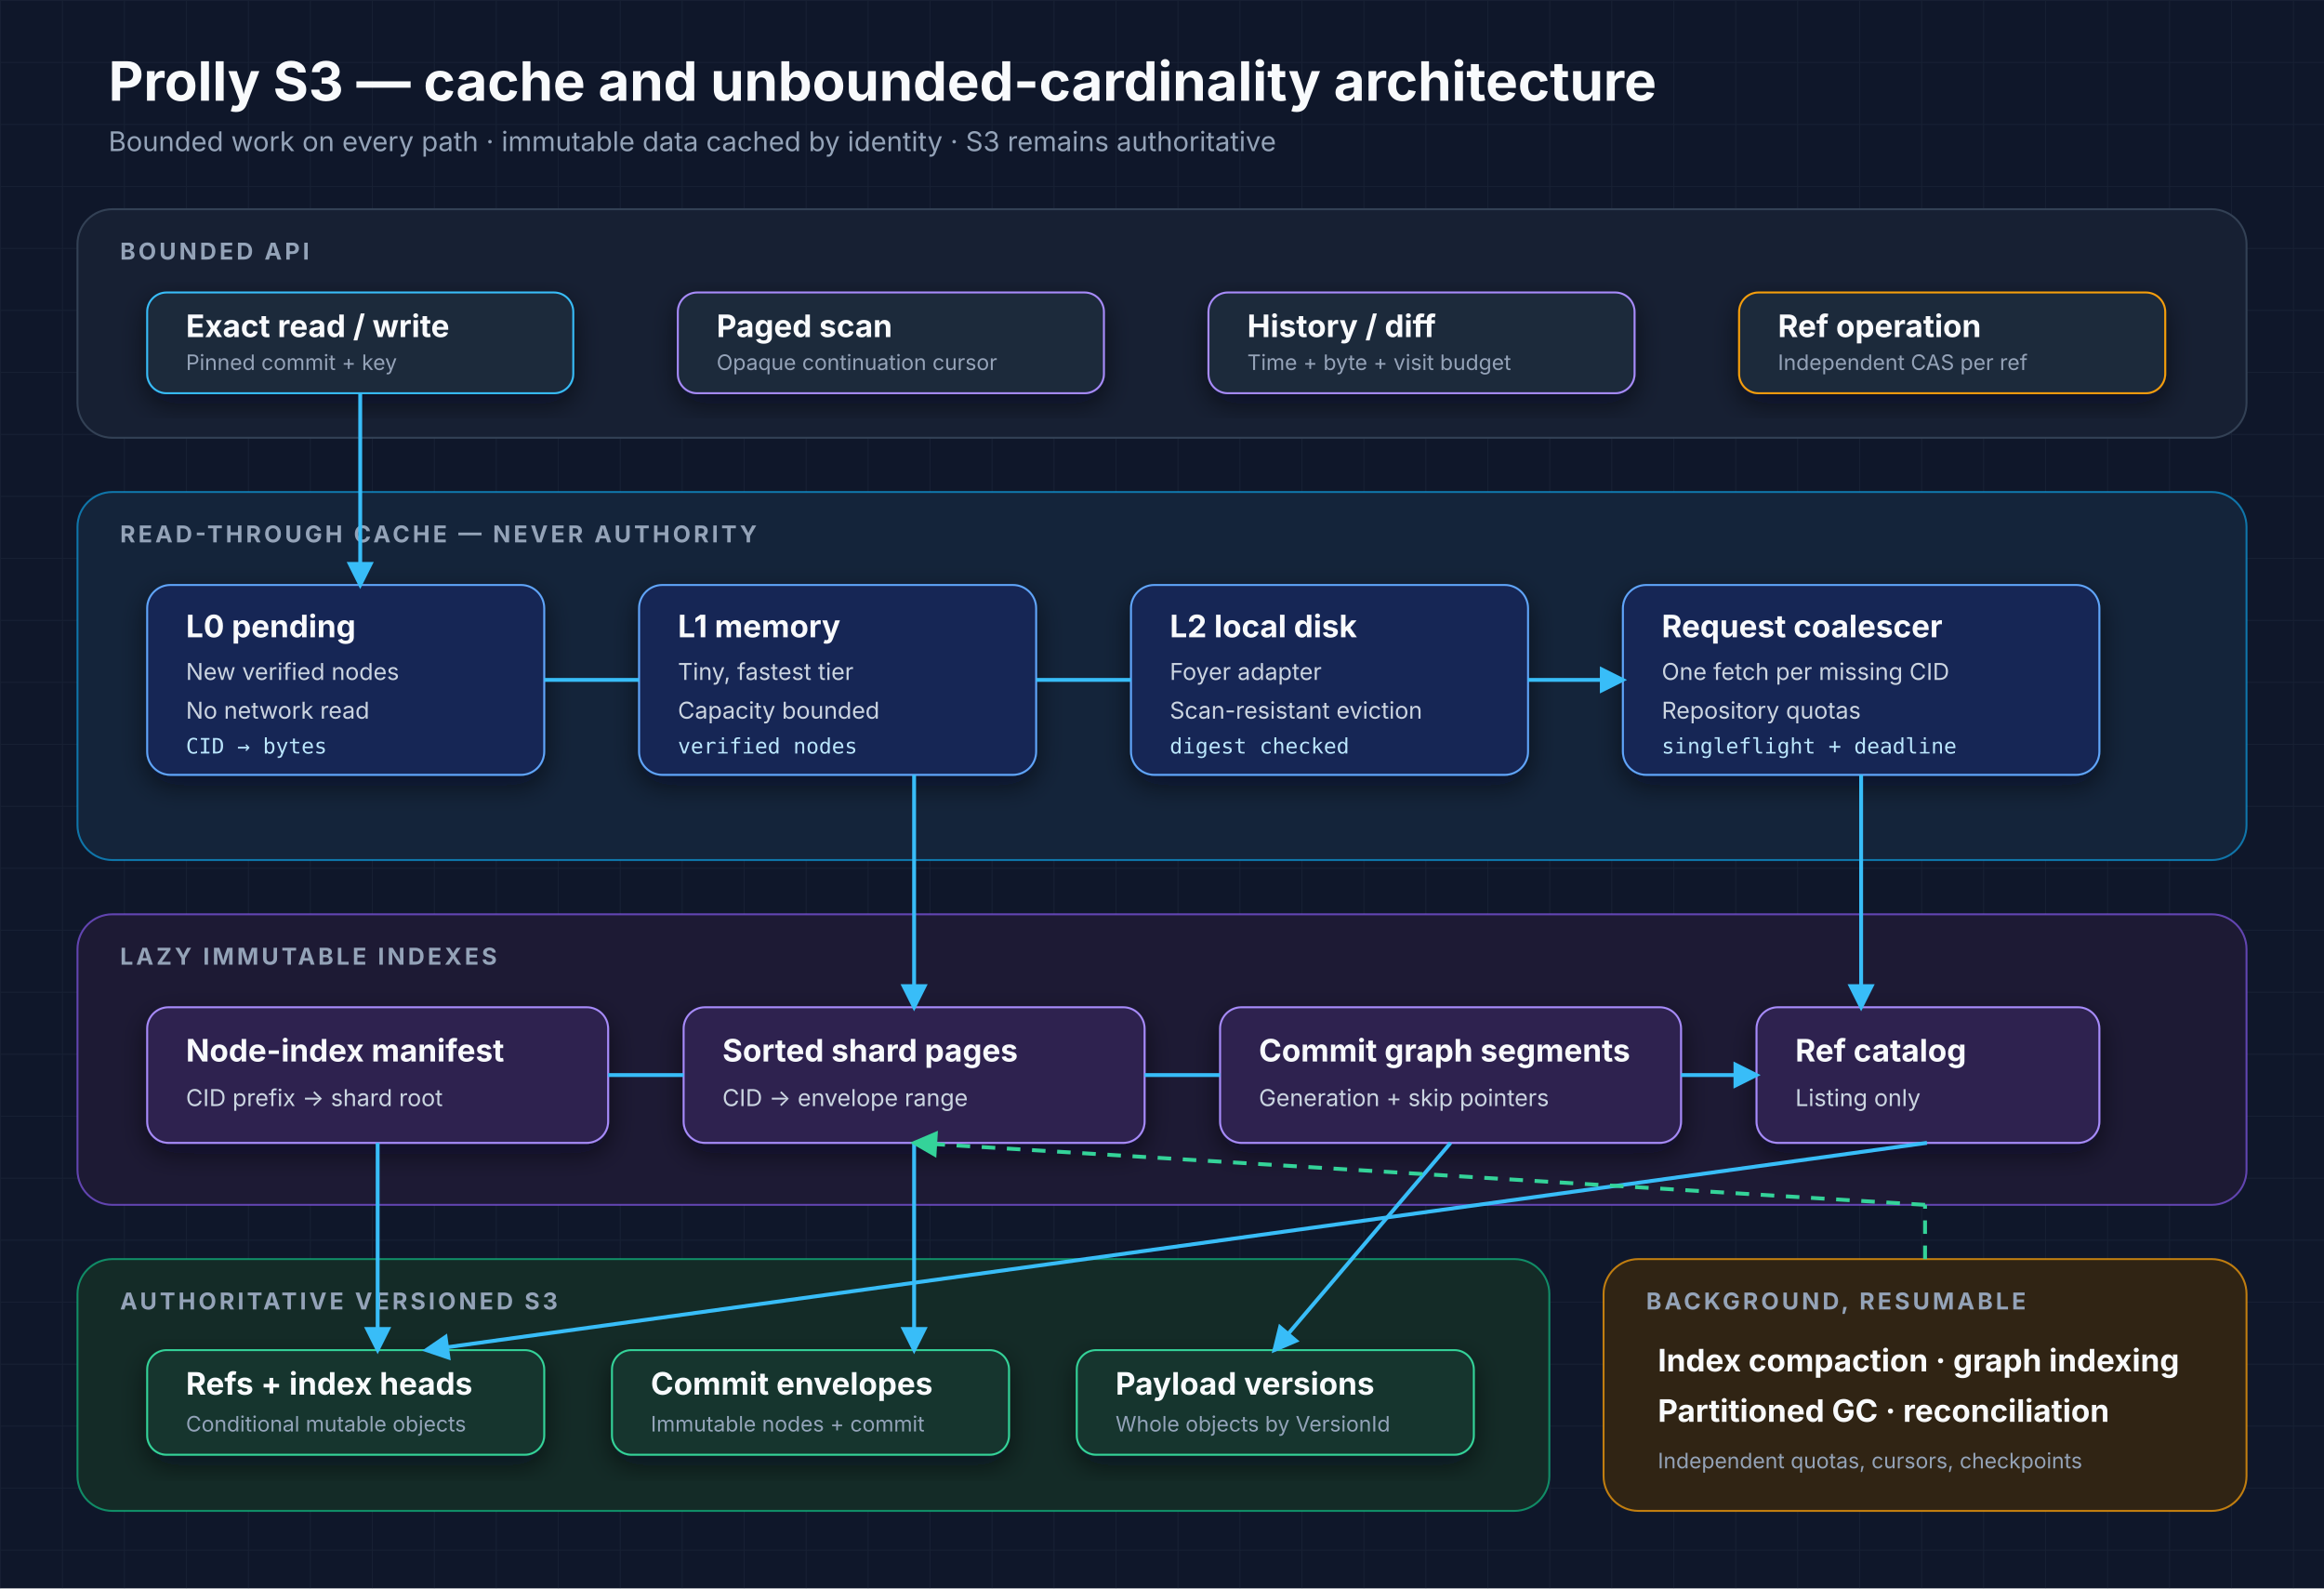
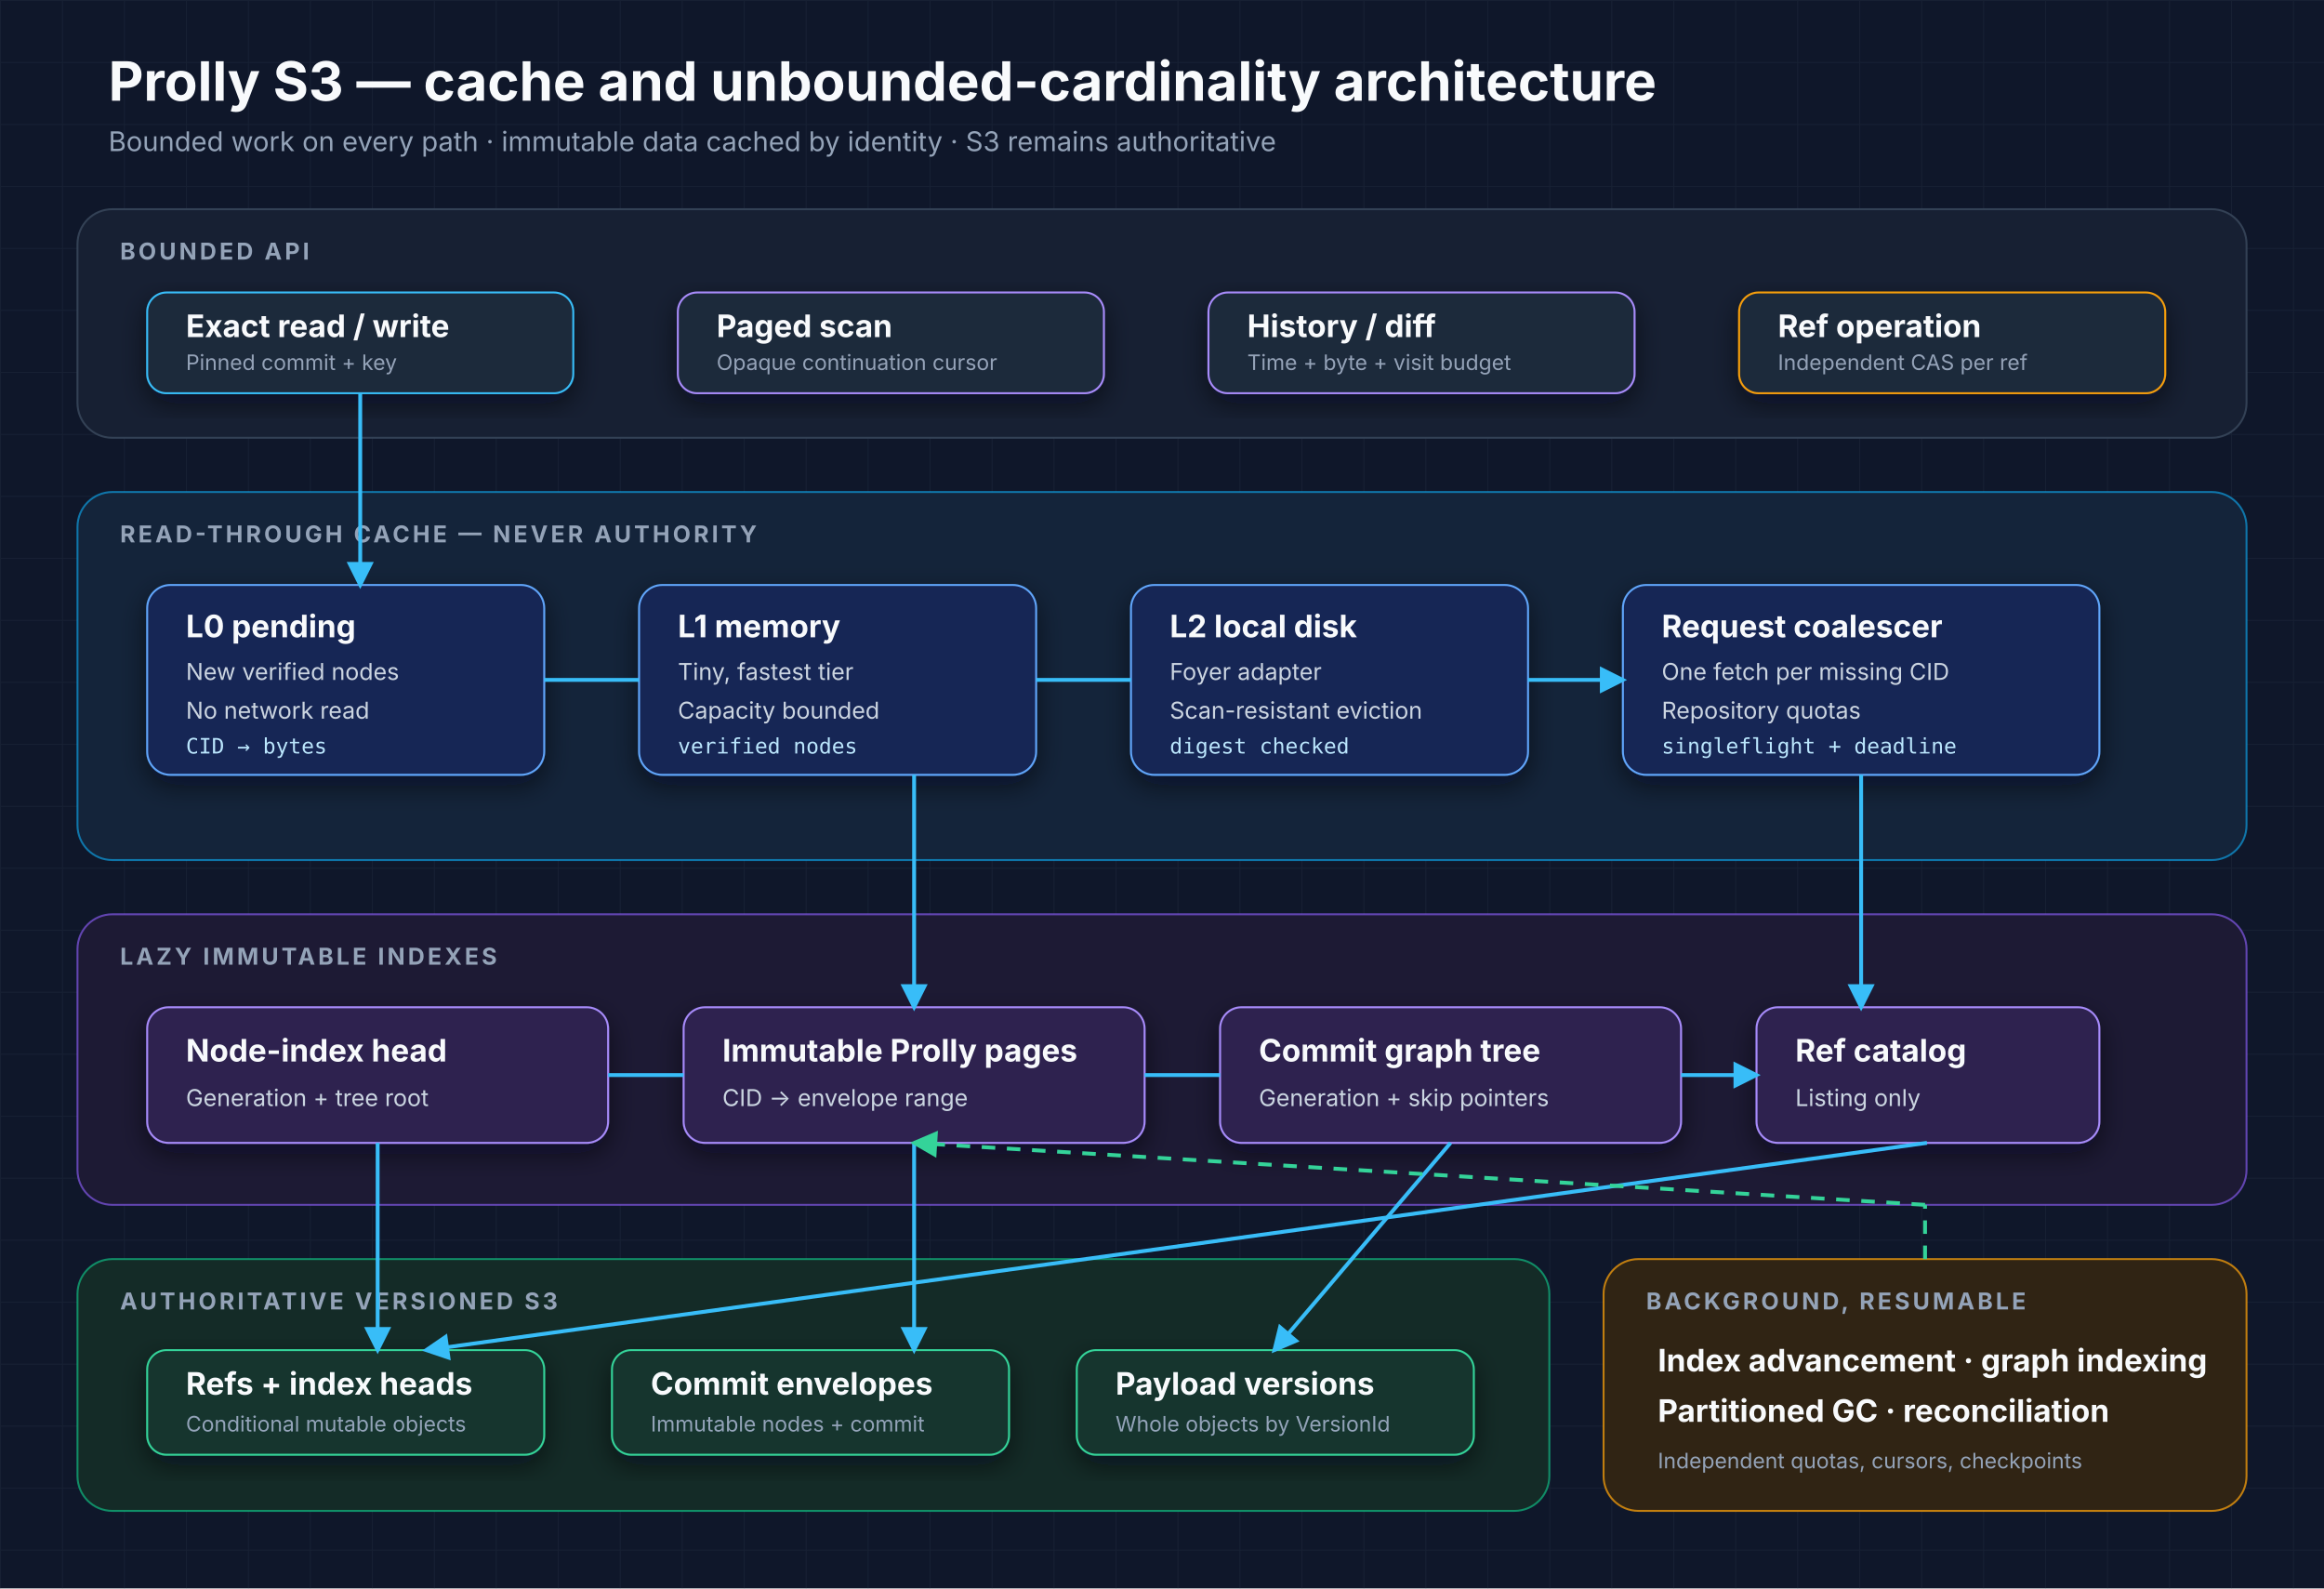
<svg xmlns="http://www.w3.org/2000/svg" viewBox="0 0 1200 820" role="img" aria-labelledby="title desc">
  <defs>
    <pattern id="grid" width="32" height="32" patternUnits="userSpaceOnUse">
      <path d="M32 0H0V32" fill="none" stroke="#334155" stroke-opacity=".22" stroke-width="1" />
    </pattern>
    <filter id="shadow" x="-15%" y="-20%" width="130%" height="145%">
      <feDropShadow dx="0" dy="5" stdDeviation="7" flood-color="#020617" flood-opacity=".55" />
    </filter>
    <marker id="arrow" viewBox="0 0 10 10" refX="8.5" refY="5" markerWidth="7" markerHeight="7" orient="auto-start-reverse">
      <path d="M0 0L10 5L0 10Z" fill="#38bdf8" />
    </marker>
    <marker id="arrowGreen" viewBox="0 0 10 10" refX="8.5" refY="5" markerWidth="7" markerHeight="7" orient="auto-start-reverse">
      <path d="M0 0L10 5L0 10Z" fill="#34d399" />
    </marker>
    <style>
      text{font-family:Inter,-apple-system,BlinkMacSystemFont,'Segoe UI',sans-serif}.title{font-size:28px;font-weight:700;fill:#f8fafc}.subtitle{font-size:14px;fill:#94a3b8}.zone{font-size:12px;font-weight:700;letter-spacing:1.5px;fill:#94a3b8}.boxTitle{font-size:16px;font-weight:700;fill:#f8fafc}.body{font-size:12px;fill:#cbd5e1}.small{font-size:11px;fill:#94a3b8}.mono{font-family:'SFMono-Regular',Consolas,monospace;font-size:11px;fill:#bae6fd}.edge{fill:none;stroke:#38bdf8;stroke-width:2;marker-end:url(#arrow)}.async{fill:none;stroke:#34d399;stroke-width:2;stroke-dasharray:7 6;marker-end:url(#arrowGreen)}
    </style>
  </defs>
  <rect width="1200" height="820" fill="#0f172a" />
  <rect width="1200" height="820" fill="url(#grid)" />
  <text x="56" y="52" class="title">Prolly S3 — cache and unbounded-cardinality architecture</text>
  <text x="56" y="78" class="subtitle">Bounded work on every path · immutable data cached by identity · S3 remains authoritative</text>
  <rect x="40" y="108" width="1120" height="118" rx="18" fill="#172033" stroke="#334155" />
  <text x="62" y="134" class="zone">BOUNDED API</text>
  <g filter="url(#shadow)">
    <rect x="76" y="151" width="220" height="52" rx="10" fill="#1e293b" stroke="#38bdf8" />
    <text x="96" y="174" class="boxTitle">Exact read / write</text>
    <text x="96" y="191" class="small">Pinned commit + key</text>
    <rect x="350" y="151" width="220" height="52" rx="10" fill="#1e293b" stroke="#a78bfa" />
    <text x="370" y="174" class="boxTitle">Paged scan</text>
    <text x="370" y="191" class="small">Opaque continuation cursor</text>
    <rect x="624" y="151" width="220" height="52" rx="10" fill="#1e293b" stroke="#a78bfa" />
    <text x="644" y="174" class="boxTitle">History / diff</text>
    <text x="644" y="191" class="small">Time + byte + visit budget</text>
    <rect x="898" y="151" width="220" height="52" rx="10" fill="#1e293b" stroke="#f59e0b" />
    <text x="918" y="174" class="boxTitle">Ref operation</text>
    <text x="918" y="191" class="small">Independent CAS per ref</text>
  </g>
  <rect x="40" y="254" width="1120" height="190" rx="18" fill="#14243a" stroke="#0ea5e9" stroke-opacity=".65" />
  <text x="62" y="280" class="zone">READ-THROUGH CACHE — NEVER AUTHORITY</text>
  <g filter="url(#shadow)">
    <rect x="76" y="302" width="205" height="98" rx="12" fill="#172554" stroke="#60a5fa" />
    <text x="96" y="329" class="boxTitle">L0 pending</text>
    <text x="96" y="351" class="body">New verified nodes</text>
    <text x="96" y="371" class="body">No network read</text>
    <text x="96" y="389" class="mono">CID → bytes</text>
    <rect x="330" y="302" width="205" height="98" rx="12" fill="#172554" stroke="#60a5fa" />
    <text x="350" y="329" class="boxTitle">L1 memory</text>
    <text x="350" y="351" class="body">Tiny, fastest tier</text>
    <text x="350" y="371" class="body">Capacity bounded</text>
    <text x="350" y="389" class="mono">verified nodes</text>
    <rect x="584" y="302" width="205" height="98" rx="12" fill="#172554" stroke="#60a5fa" />
    <text x="604" y="329" class="boxTitle">L2 local disk</text>
    <text x="604" y="351" class="body">Foyer adapter</text>
    <text x="604" y="371" class="body">Scan-resistant eviction</text>
    <text x="604" y="389" class="mono">digest checked</text>
    <rect x="838" y="302" width="246" height="98" rx="12" fill="#172554" stroke="#60a5fa" />
    <text x="858" y="329" class="boxTitle">Request coalescer</text>
    <text x="858" y="351" class="body">One fetch per missing CID</text>
    <text x="858" y="371" class="body">Repository quotas</text>
    <text x="858" y="389" class="mono">singleflight + deadline</text>
  </g>
  <path d="M281 351H330M535 351H584M789 351H838" class="edge" />
  <rect x="40" y="472" width="1120" height="150" rx="18" fill="#1d1a34" stroke="#8b5cf6" stroke-opacity=".65" />
  <text x="62" y="498" class="zone">LAZY IMMUTABLE INDEXES</text>
  <g filter="url(#shadow)">
    <rect x="76" y="520" width="238" height="70" rx="11" fill="#2e2450" stroke="#a78bfa" />
-     <text x="96" y="548" class="boxTitle">Node-index manifest</text>
-     <text x="96" y="571" class="body">CID prefix → shard root</text>
+     <text x="96" y="548" class="boxTitle">Node-index head</text>
+     <text x="96" y="571" class="body">Generation + tree root</text>
    <rect x="353" y="520" width="238" height="70" rx="11" fill="#2e2450" stroke="#a78bfa" />
-     <text x="373" y="548" class="boxTitle">Sorted shard pages</text>
+     <text x="373" y="548" class="boxTitle">Immutable Prolly pages</text>
    <text x="373" y="571" class="body">CID → envelope range</text>
    <rect x="630" y="520" width="238" height="70" rx="11" fill="#2e2450" stroke="#a78bfa" />
-     <text x="650" y="548" class="boxTitle">Commit graph segments</text>
+     <text x="650" y="548" class="boxTitle">Commit graph tree</text>
    <text x="650" y="571" class="body">Generation + skip pointers</text>
    <rect x="907" y="520" width="177" height="70" rx="11" fill="#2e2450" stroke="#a78bfa" />
    <text x="927" y="548" class="boxTitle">Ref catalog</text>
    <text x="927" y="571" class="body">Listing only</text>
  </g>
  <path d="M314 555H353M591 555H630M868 555H907" class="edge" />
  <rect x="40" y="650" width="760" height="130" rx="18" fill="#142b27" stroke="#10b981" stroke-opacity=".7" />
  <text x="62" y="676" class="zone">AUTHORITATIVE VERSIONED S3</text>
  <g filter="url(#shadow)">
    <rect x="76" y="697" width="205" height="54" rx="10" fill="#12352f" stroke="#34d399" />
    <text x="96" y="720" class="boxTitle">Refs + index heads</text>
    <text x="96" y="739" class="small">Conditional mutable objects</text>
    <rect x="316" y="697" width="205" height="54" rx="10" fill="#12352f" stroke="#34d399" />
    <text x="336" y="720" class="boxTitle">Commit envelopes</text>
    <text x="336" y="739" class="small">Immutable nodes + commit</text>
    <rect x="556" y="697" width="205" height="54" rx="10" fill="#12352f" stroke="#34d399" />
    <text x="576" y="720" class="boxTitle">Payload versions</text>
    <text x="576" y="739" class="small">Whole objects by VersionId</text>
  </g>
  <rect x="828" y="650" width="332" height="130" rx="18" fill="#302414" stroke="#f59e0b" stroke-opacity=".75" />
  <text x="850" y="676" class="zone">BACKGROUND, RESUMABLE</text>
-   <text x="856" y="708" class="boxTitle">Index compaction · graph indexing</text>
+   <text x="856" y="708" class="boxTitle">Index advancement · graph indexing</text>
  <text x="856" y="734" class="boxTitle">Partitioned GC · reconciliation</text>
  <text x="856" y="758" class="small">Independent quotas, cursors, checkpoints</text>
  <path d="M186 203V302" class="edge" />
  <path d="M961 400V520" class="edge" />
  <path d="M472 400V520" class="edge" />
  <path d="M195 590V697" class="edge" />
  <path d="M472 590V697" class="edge" />
  <path d="M749 590L658 697" class="edge" />
  <path d="M995 590L220 697" class="edge" />
  <path d="M994 650V622M994 622L472 590" class="async" />
</svg>
